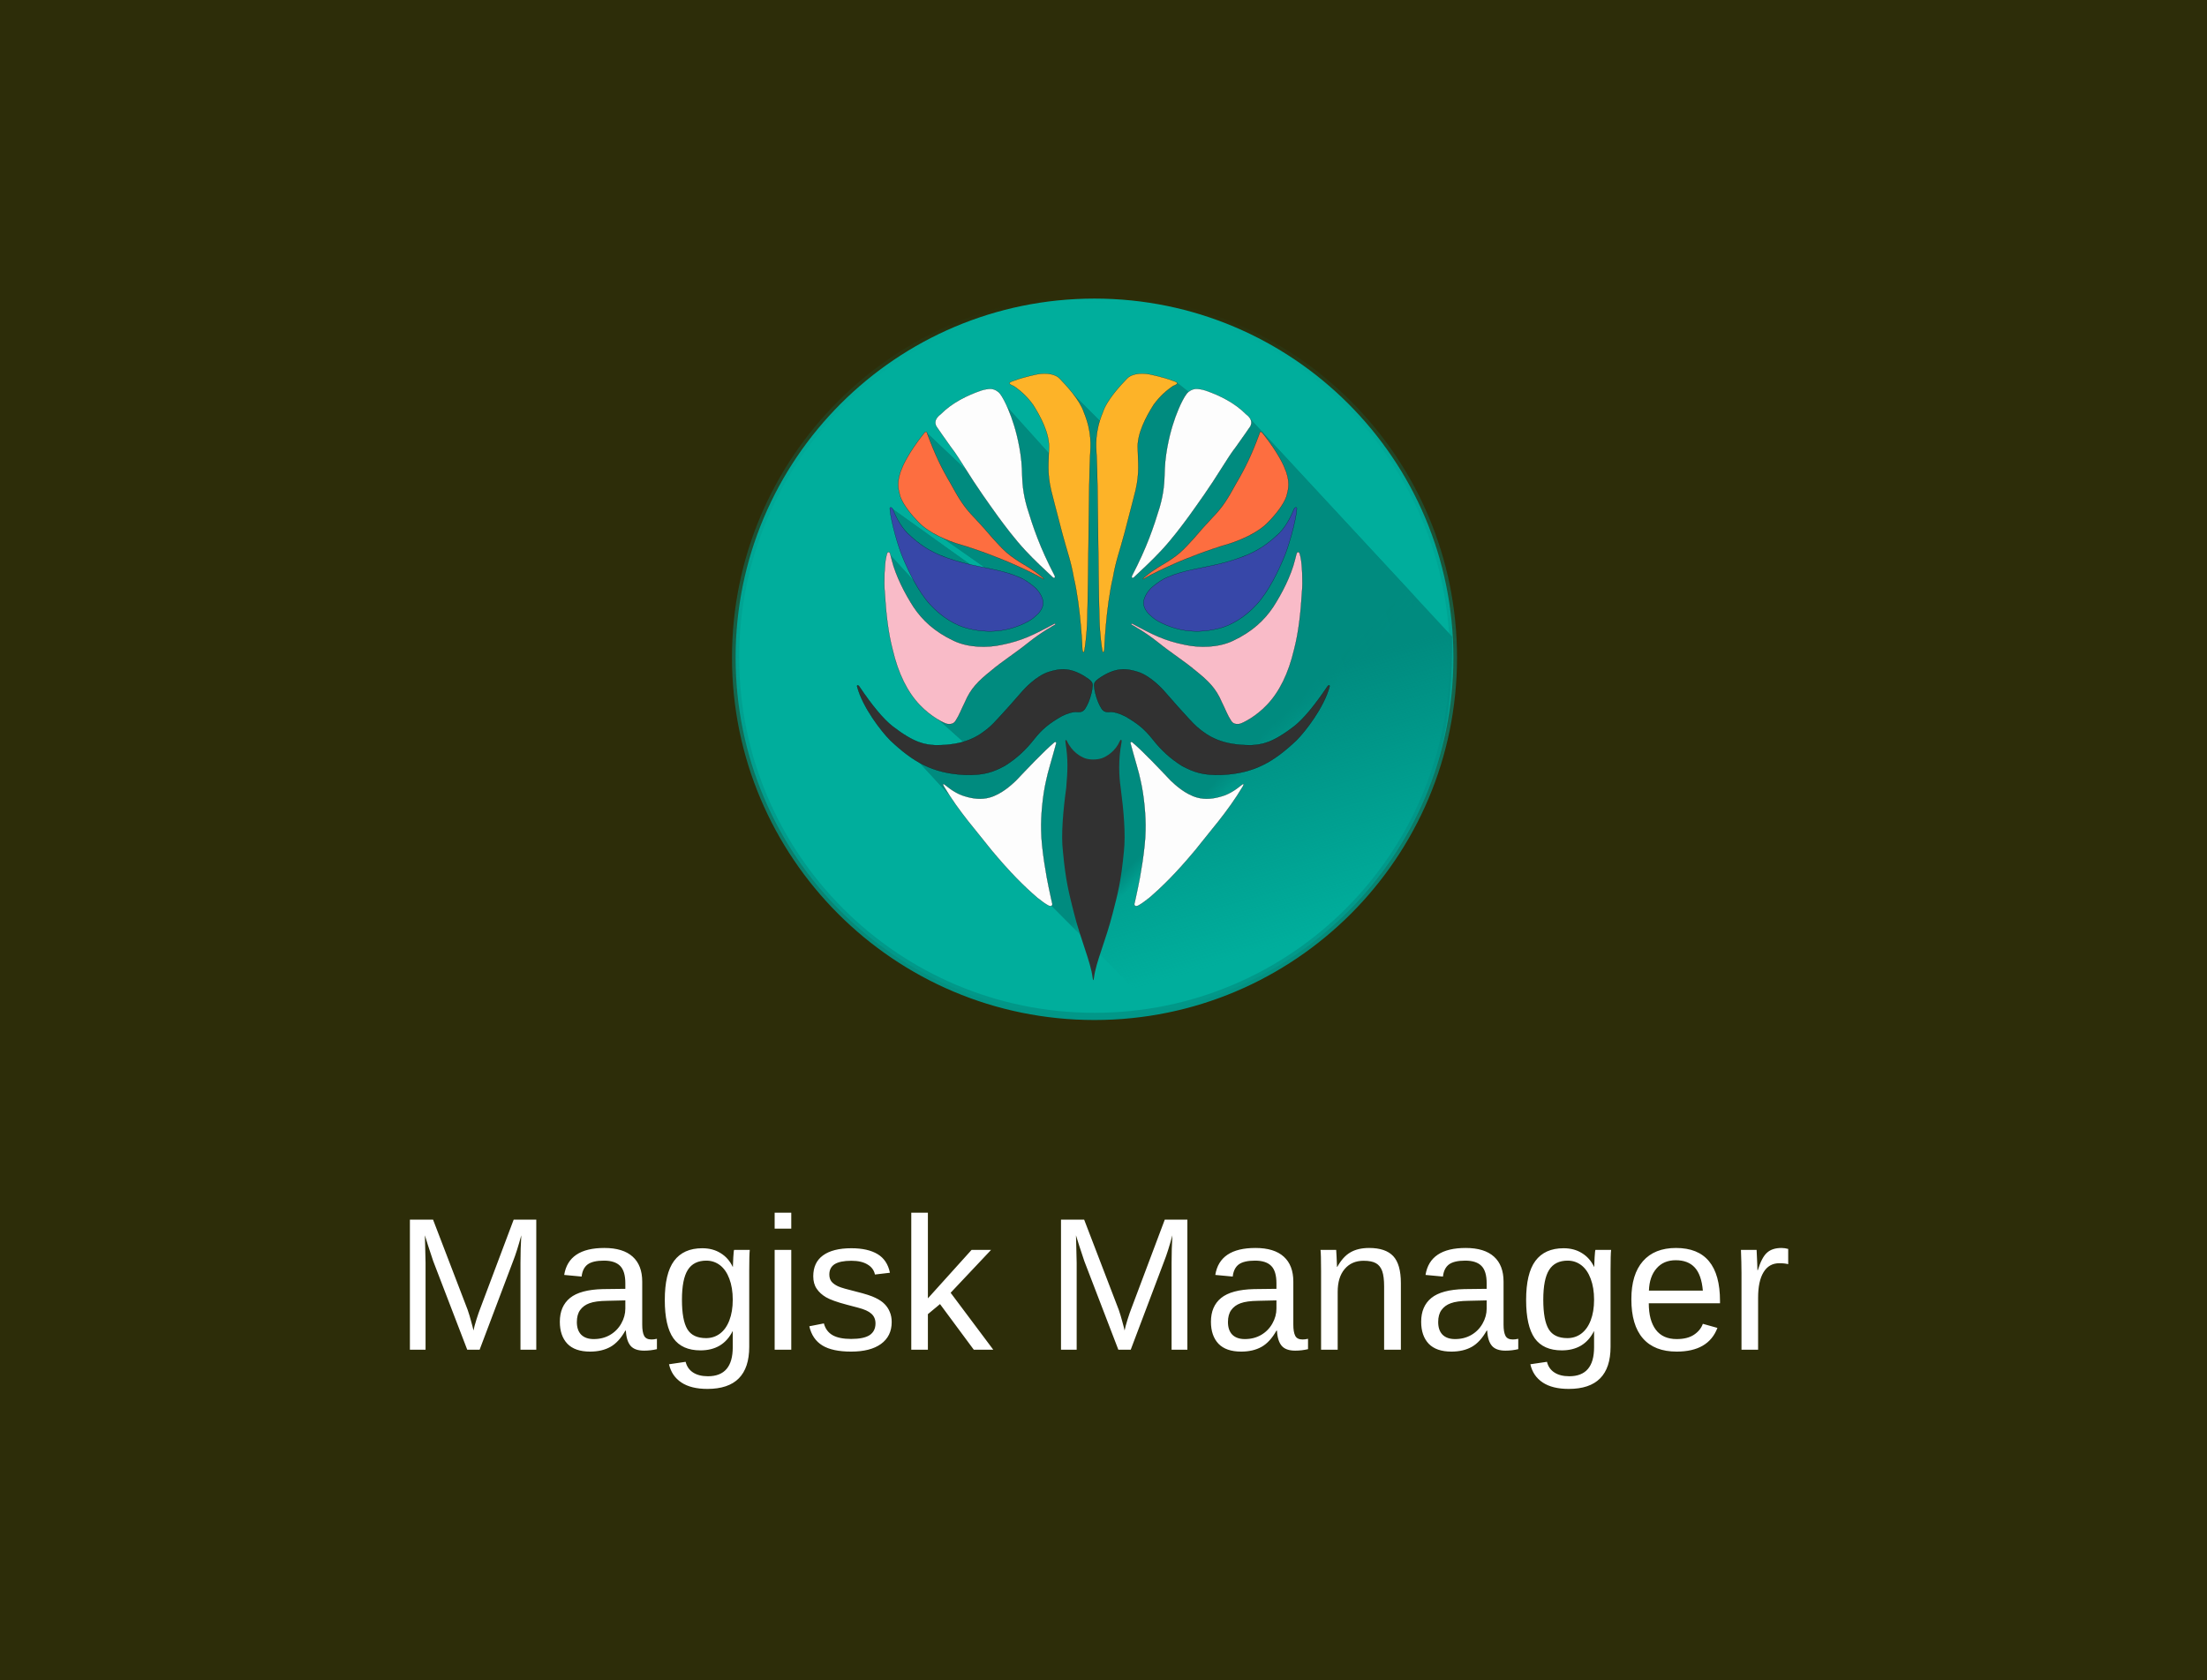
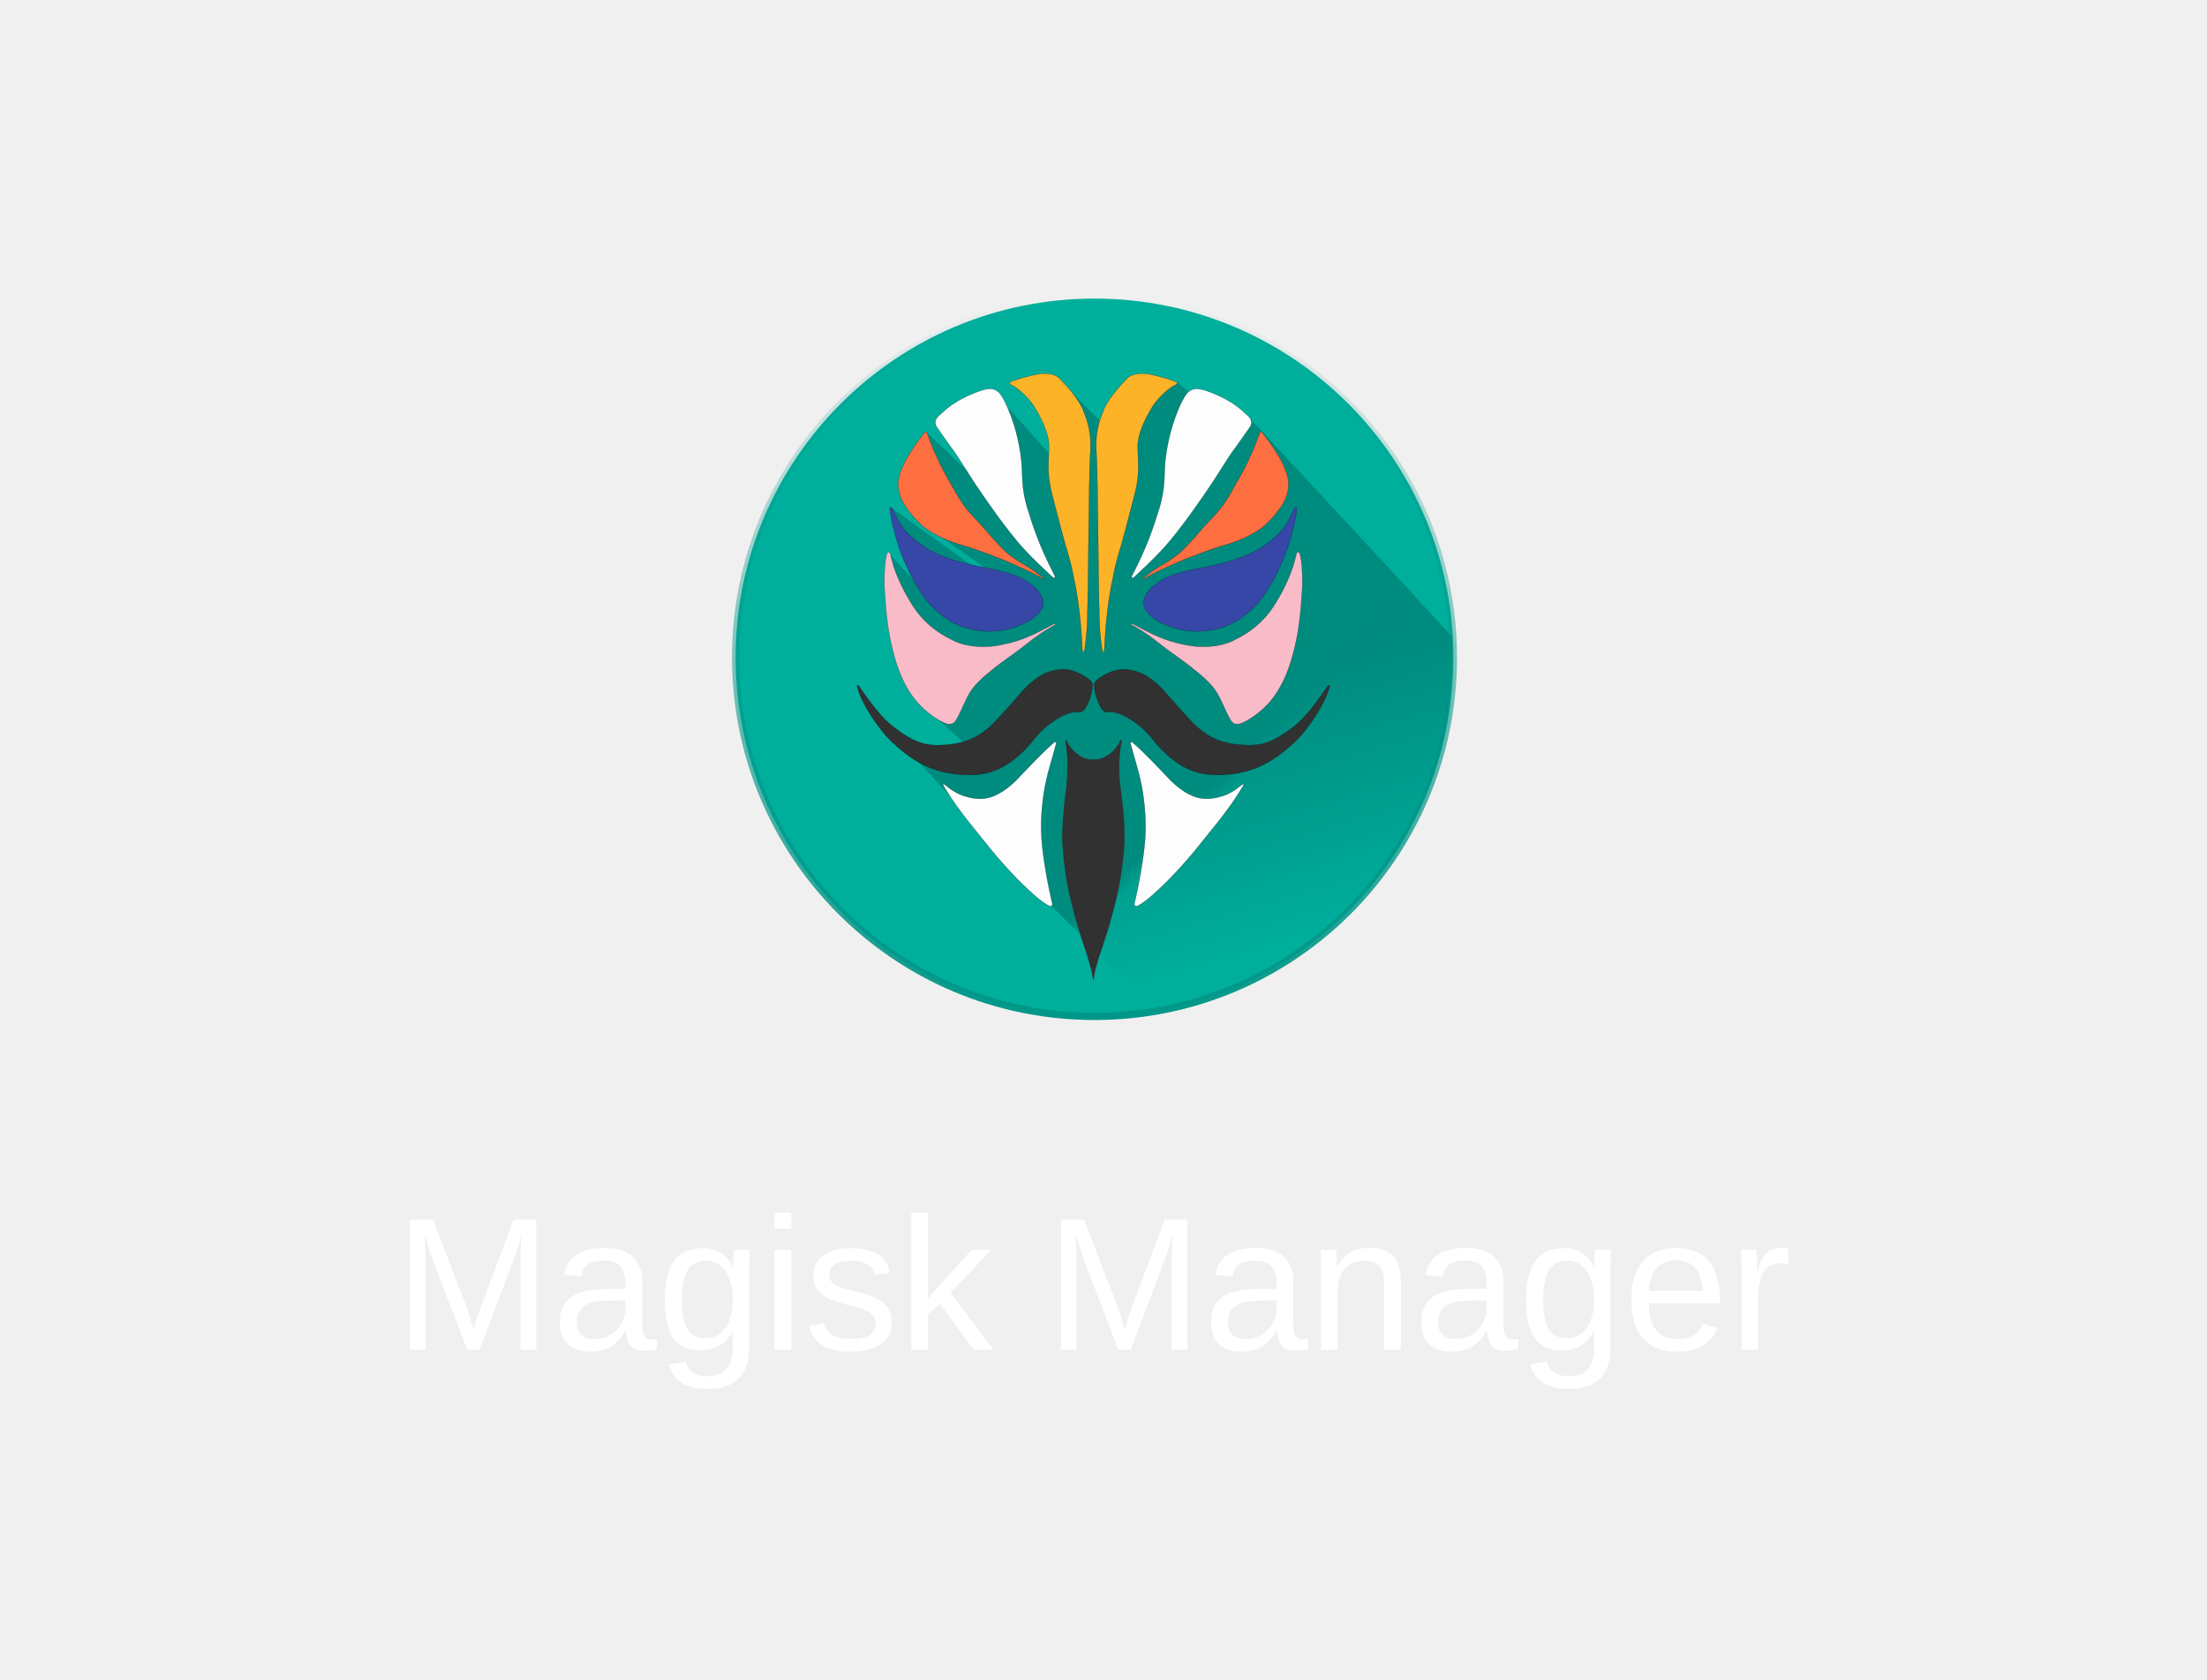
<svg xmlns="http://www.w3.org/2000/svg" xmlns:xlink="http://www.w3.org/1999/xlink" version="1.1" id="svg825" width="67mm" height="51mm" viewBox="0 0 253.228 192.756">
  <defs id="defs829">
    <linearGradient id="linearGradient1780">
      <stop style="stop-color:#019788;stop-opacity:1;" offset="0" id="stop1776" />
      <stop style="stop-color:#019788;stop-opacity:0;" offset="1" id="stop1778" />
    </linearGradient>
    <linearGradient id="linearGradient1711">
      <stop style="stop-color:#008b7f;stop-opacity:1;" offset="0" id="stop1707" />
      <stop style="stop-color:#008b7f;stop-opacity:0;" offset="1" id="stop1709" />
    </linearGradient>
    <linearGradient xlink:href="#linearGradient1711" id="linearGradient1713" x1="1064.29" y1="165.366" x2="1104.074" y2="303.562" gradientUnits="userSpaceOnUse" gradientTransform="matrix(0.2541206,0,0,0.2541206,-122.1329,8.222746)" />
    <linearGradient xlink:href="#linearGradient1711" id="linearGradient1713-6" x1="993.817" y1="270.765" x2="1000.119" y2="277.092" gradientUnits="userSpaceOnUse" gradientTransform="matrix(0.2541206,0,0,0.2541206,-122.1329,8.222743)" />
    <linearGradient xlink:href="#linearGradient1780" id="linearGradient1782" x1="599.277" y1="593.785" x2="599.277" y2="190.048" gradientUnits="userSpaceOnUse" gradientTransform="matrix(0.2541206,0,0,0.2541206,-25.2965,-54.02023)" />
  </defs>
-   <rect style="opacity:1;fill:#2d2d09;fill-opacity:1;stroke:#403d72;stroke-width:4.042;stroke-linecap:round;stroke-linejoin:round;stroke-miterlimit:4;stroke-dasharray:none;stroke-dashoffset:19.011;stroke-opacity:1;paint-order:markers fill stroke" id="rect926" width="457.432" height="227.751" x="-96.505" y="-12.799" />
  <g id="g3219" transform="matrix(0.805708,0,0,0.805708,23.12404,38.71938)">
    <circle cx="127.166" cy="45.574" r="51.111" id="path1411" style="opacity:1;fill:#00ae9c;fill-opacity:1;stroke:url(#linearGradient1782);stroke-width:1.027;stroke-linecap:round;stroke-linejoin:round;stroke-miterlimit:4;stroke-dasharray:none;stroke-dashoffset:19.011;stroke-opacity:1;paint-order:markers fill stroke" />
    <path id="path1590-4" d="m 149.466,11.726 28.629,30.872 c 0.028,5.283 -0.215,11.372 -1.898,17.425 -1.363,4.905 -3.85,9.853 -6.489,13.799 -3.876,5.796 -9.499,11.128 -14.954,14.714 -7.743,5.091 -15.346,7.259 -18.838,7.358 l -14.892,-14.976 -19.584,-21.229 7.624,-1.57 -7.4,-6.653 -3.85,-20.78 6.354,6.952 -5.738,-13.209 13.026,9.322 0.748,-0.523 -9.232,-6.466 0.262,-13.231 8.036,7.587 3.027,-11.698 6.802,7.55 2.99,-8.933 3.999,3.999 10.727,-5.681 3.7,2.953 z" style="opacity:1;fill:url(#linearGradient1713);fill-opacity:1;stroke:none;stroke-width:0.025;stroke-linecap:butt;stroke-linejoin:miter;stroke-miterlimit:4;stroke-dasharray:none;stroke-opacity:1" />
    <path id="path1590-4-7" d="m 149.466,11.726 28.629,30.872 c 0.028,5.283 -0.215,11.372 -1.898,17.425 -1.363,4.905 -3.85,9.853 -6.489,13.799 -3.876,5.796 -9.499,11.128 -14.954,14.714 -7.743,5.091 -15.346,7.259 -18.838,7.358 l -14.892,-14.976 -19.584,-21.229 7.624,-1.57 -7.4,-6.653 -3.85,-20.78 6.354,6.952 -5.738,-13.209 13.026,9.322 0.747,-0.523 -9.232,-6.466 0.262,-13.231 8.036,7.587 3.027,-11.698 6.802,7.55 2.99,-8.933 3.999,3.999 10.727,-5.681 3.7,2.953 z" style="opacity:1;fill:url(#linearGradient1713-6);fill-opacity:1;stroke:none;stroke-width:0.025;stroke-linecap:butt;stroke-linejoin:miter;stroke-miterlimit:4;stroke-dasharray:none;stroke-opacity:1" />
    <g transform="matrix(0.2541206,0,0,0.2541206,-25.2965,-54.02023)" id="g1588">
      <g id="g1533">
        <path id="path1393" d="m 554.765,239.846 c 3.135,2.207 6.837,5.041 10.745,10.421 3.88,6.089 9.55,16.26 8.901,24.865 -0.053,7.027 -1.118,12.869 1.204,22.972 0,0 2.987,11.875 6.225,24.092 2.826,10.664 4.86,15.503 6.496,25.018 3.99,17.056 4.821,40.29 4.821,40.29 0.251,1.882 0.89,2.059 1.205,0.142 0.124,-0.756 1.297,-7.458 1.568,-17.38 0.77,-28.176 0.749,-74.89 1.563,-91.034 0.376,-6.024 1.065,-13.655 -3.453,-24.636 -2.259,-6.965 -9.814,-15.079 -13.516,-18.907 -2.008,-2.322 -7.086,-3.603 -12.67,-2.473 0,0 -7.386,1.461 -13.088,3.592 -1.291,0.425 -2.524,0.949 -2.46,1.448 0.088,0.686 1.872,1.323 2.46,1.589 z" style="opacity:1;fill:#fdb328;fill-opacity:1;stroke:#000000;stroke-width:0.1;stroke-linecap:butt;stroke-linejoin:miter;stroke-miterlimit:4;stroke-dasharray:none;stroke-opacity:1" />
        <path id="path1395" d="m 536.394,242.323 c -7.748,2.633 -16.298,6.868 -22.538,13.158 -3.219,2.457 -3.666,4.685 -2.527,6.919 0,0 5.825,8.447 8.084,11.522 2.949,3.765 5.029,7.335 7.413,10.974 7.467,11.985 13.428,20.205 19.138,28.174 3.778,5.15 9.107,12.269 15.009,18.658 5.164,5.59 10.781,10.751 15.612,15.289 0.941,0.753 1.506,0.063 1.067,-0.941 -8.346,-16.001 -12.015,-27.076 -15.466,-38.308 -2.322,-8.157 -2.678,-13.311 -2.886,-21.648 -0.44,-10.692 -3.51,-21.845 -4.828,-25.61 -0.997,-3.428 -4.393,-12.476 -7.531,-16.523 -0.651,-0.847 -2.682,-2.52 -5.166,-2.61 -1.16,-0.042 -3.812,0.362 -5.381,0.945 z" style="fill:#fdfdfd;fill-opacity:1;stroke:#000000;stroke-width:0.1;stroke-linecap:butt;stroke-linejoin:miter;stroke-miterlimit:4;stroke-dasharray:none;stroke-opacity:1" />
        <path id="path1397" d="m 504.297,266.418 c -8.848,11.044 -11.931,18.675 -11.931,18.675 -3.701,8.346 -2.319,12.554 -1.262,16.563 1.597,4.647 6.354,10.482 9.995,14.174 6.149,6.651 17.13,10.73 21.523,12.173 13.554,3.953 24.974,8.659 30.119,10.856 5.977,2.651 12.973,5.773 18.119,8.91 0.891,0.552 0.978,0.191 -0.244,-0.847 -2.039,-1.788 -6.071,-4.758 -10.964,-7.533 -1.923,-1.15 -5.87,-3.62 -8.831,-6.2 -3.327,-2.899 -5.514,-5.622 -7.914,-8.134 -3.836,-4.46 -5.961,-6.929 -10.153,-11.369 -5.748,-5.85 -8.732,-10.647 -13.376,-19.181 -5.226,-8.866 -8.662,-16.014 -12.909,-27.369 -0.405,-1.082 -0.433,-1.656 -0.812,-1.717 -0.586,-0.095 -0.953,0.482 -1.361,0.998 z" style="opacity:1;fill:#fd6e40;fill-opacity:1;stroke:#000000;stroke-width:0.1;stroke-linecap:butt;stroke-linejoin:miter;stroke-miterlimit:4;stroke-dasharray:none;stroke-opacity:1" />
        <path id="path1399" d="m 486.886,308.708 c -0.627,-1.192 -1.801,-1.213 -1.612,0.042 0.639,7.395 4.923,22.095 7.37,27.491 2.906,7.013 8.423,18.597 15.064,25.88 6.688,7.334 14.701,12.059 21.691,13.635 10.403,2.549 21.502,2.259 33.382,-4.016 2.558,-1.462 3.639,-2.51 5.773,-4.518 0.539,-0.665 1.868,-2.214 2.359,-4.102 0.482,-1.852 0.329,-3.284 -0.665,-5.499 -0.583,-1.23 -1.778,-3.445 -4.335,-5.516 -2.4,-1.944 -4.921,-3.888 -8.429,-5.307 -4.287,-1.862 -9.368,-3.255 -14.706,-4.359 -5.442,-1.125 -11.569,-2.28 -16.99,-3.729 -13.303,-3.702 -21.091,-7.319 -30.749,-16.548 -4.564,-4.805 -6.992,-10.642 -8.153,-13.455 z" style="fill:#3747a8;fill-opacity:1;stroke:#000000;stroke-width:0.1;stroke-linecap:butt;stroke-linejoin:miter;stroke-miterlimit:4;stroke-dasharray:none;stroke-opacity:1" />
        <path id="path1401" d="m 483.148,335.85 c 0.477,-2.058 0.564,-2.953 1.444,-3.011 0.895,-0.059 1.065,1.937 1.758,4.364 2.255,9.137 7.43,19.006 12.167,26.358 4.833,7.242 11.671,13.867 22.656,19.017 8.054,3.776 18.408,4.046 26.872,2.192 11.354,-2.287 17.737,-5.563 29.098,-11.633 0.761,-0.557 1.257,0.169 0.627,0.482 0,0 -7.385,3.998 -14.672,9.83 -8.178,6.555 -14.647,10.44 -21.213,15.998 -7.025,5.636 -11.283,9.813 -14.511,17.443 -2.042,4.078 -3.317,7.583 -5.138,10.291 -0.899,1.552 -2.184,2.296 -4.716,1.969 -1.552,-0.163 -9.365,-4.089 -15.529,-10.68 -6.948,-7.282 -12.058,-17.65 -15.19,-31.057 -2.457,-9.404 -3.69,-20.229 -4.403,-32.206 -0.537,-5.448 -0.082,-15.872 0.75,-19.355 z" style="fill:#f9bbc8;fill-opacity:1;stroke:#000000;stroke-width:0.1;stroke-linecap:butt;stroke-linejoin:miter;stroke-miterlimit:4;stroke-dasharray:none;stroke-opacity:1" />
        <path id="path1403" d="m 515.949,463.135 c -1.307,-0.98 -0.834,0.274 -0.39,1.062 8.577,14.377 18.431,25.148 26.712,35.768 10.463,12.516 18.064,20.077 25.661,26.612 2.469,1.955 4.146,3.193 6.113,4.303 1.675,0.846 2.769,0.119 2.097,-1.684 0,0 -0.726,-3.131 -1.826,-8.472 -1.034,-4.592 -4.194,-22.068 -4.224,-31.922 -0.245,-8.005 0.84,-19.68 2.801,-28.012 0.778,-4.145 3.454,-12.641 5.571,-20.609 0.312,-0.883 -0.478,-1.252 -1.167,-0.624 -5.881,4.983 -15.246,14.907 -21.455,21.442 -2.326,2.178 -7.937,7.487 -14.681,9.372 -4.601,1.286 -9.392,0.714 -14.02,-0.755 -3.226,-0.939 -6.686,-2.806 -11.191,-6.482 z" style="fill:#fdfdfd;fill-opacity:1;stroke:#000000;stroke-width:0.1;stroke-linecap:butt;stroke-linejoin:miter;stroke-miterlimit:4;stroke-dasharray:none;stroke-opacity:1" />
        <path id="path1405" d="m 468.209,408.268 c -0.93,-1.303 -1.629,-0.898 -1.133,0.404 3.101,11.226 13.222,24.47 18.494,29.742 12.715,11.971 23.532,18.409 41.644,19.277 10.916,0.372 16.029,-1.647 22.355,-4.996 6.823,-4.28 11.761,-8.903 16.537,-14.981 4.528,-5.768 8.621,-8.981 15.319,-12.826 3.349,-1.737 6.553,-2.609 8.724,-2.423 2.644,0.248 3.556,-0.647 4.362,-1.578 1.365,-2.047 2.763,-4.997 3.78,-9.253 0.233,-1.299 0.461,-1.961 0.601,-3.912 0.109,-1.525 -0.697,-2.671 -2.59,-3.972 -9.353,-6.524 -15.409,-5.762 -21.673,-3.839 -7.443,2.171 -14.718,10.491 -14.718,10.491 0,0 -14.676,16.946 -18.644,20.396 -6.575,5.644 -14.205,10.339 -30.455,10.277 -5.778,-0.364 -11.444,-0.957 -23.92,-10.528 -5.358,-4.189 -11.612,-11.799 -18.683,-22.281 z" style="fill:#313131;fill-opacity:1;stroke:#000000;stroke-width:0.1;stroke-linecap:butt;stroke-linejoin:miter;stroke-miterlimit:4;stroke-dasharray:none;stroke-opacity:1" />
      </g>
      <path style="fill:#313131;fill-opacity:1;stroke:none;stroke-width:0.1;stroke-linecap:butt;stroke-linejoin:miter;stroke-miterlimit:4;stroke-dasharray:none;stroke-opacity:1" d="m 583.691,439.476 c -0.247,-1.213 0.267,-1.897 0.852,-0.703 2.827,6.082 7.602,8.68 10.086,9.622 2.741,0.942 6.43,0.896 9.257,0.039 3.196,-1.105 7.858,-4.136 10.296,-9.747 0.669,-1.287 1.198,-0.424 0.931,0.756 -1.88,9.645 -1.464,18.965 -0.487,25.456 1.713,13.02 2.828,25.945 1.817,35.625 -1.665,17.417 -3.549,23.993 -6.258,34.627 -4.015,15.766 -9.422,27.451 -10.507,36.091 -0.259,1.977 -0.505,1.968 -0.802,-0.022 -1.084,-8.875 -6.691,-21.07 -10.572,-36.656 -2.562,-10.288 -4.52,-17.214 -6.053,-34.149 -1.114,-8.994 0.149,-23.01 1.863,-35.516 0.798,-9.67 1.142,-15.58 -0.424,-25.423 z" id="path1407" />
      <g transform="matrix(-1,0,0,1,1198.627,2.565939e-4)" id="g1533-7">
        <path id="path1393-1" d="m 554.765,239.846 c 3.135,2.207 6.837,5.041 10.745,10.421 3.88,6.089 9.55,16.26 8.901,24.865 -0.053,7.027 -1.118,12.869 1.204,22.972 0,0 2.987,11.875 6.225,24.092 2.826,10.664 4.86,15.503 6.496,25.018 3.99,17.056 4.821,40.29 4.821,40.29 0.251,1.882 0.89,2.059 1.205,0.142 0.124,-0.756 1.297,-7.458 1.568,-17.38 0.77,-28.176 0.749,-74.89 1.563,-91.034 0.376,-6.024 1.065,-13.655 -3.453,-24.636 -2.259,-6.965 -9.814,-15.079 -13.516,-18.907 -2.008,-2.322 -7.086,-3.603 -12.67,-2.473 0,0 -7.386,1.461 -13.088,3.592 -1.291,0.425 -2.524,0.949 -2.46,1.448 0.088,0.686 1.872,1.323 2.46,1.589 z" style="opacity:1;fill:#fdb328;fill-opacity:1;stroke:#000000;stroke-width:0.1;stroke-linecap:butt;stroke-linejoin:miter;stroke-miterlimit:4;stroke-dasharray:none;stroke-opacity:1" />
        <path id="path1395-4" d="m 536.394,242.323 c -7.748,2.633 -16.298,6.868 -22.538,13.158 -3.219,2.457 -3.666,4.685 -2.527,6.919 0,0 5.825,8.447 8.084,11.522 2.949,3.765 5.029,7.335 7.413,10.974 7.467,11.985 13.428,20.205 19.138,28.174 3.778,5.15 9.107,12.269 15.009,18.658 5.164,5.59 10.781,10.751 15.612,15.289 0.941,0.753 1.506,0.063 1.067,-0.941 -8.346,-16.001 -12.015,-27.076 -15.466,-38.308 -2.322,-8.157 -2.678,-13.311 -2.886,-21.648 -0.44,-10.692 -3.51,-21.845 -4.828,-25.61 -0.997,-3.428 -4.393,-12.476 -7.531,-16.523 -0.651,-0.847 -2.682,-2.52 -5.166,-2.61 -1.16,-0.042 -3.812,0.362 -5.381,0.945 z" style="fill:#fdfdfd;fill-opacity:1;stroke:#000000;stroke-width:0.1;stroke-linecap:butt;stroke-linejoin:miter;stroke-miterlimit:4;stroke-dasharray:none;stroke-opacity:1" />
        <path id="path1397-8" d="m 504.297,266.418 c -8.848,11.044 -11.931,18.675 -11.931,18.675 -3.701,8.346 -2.319,12.554 -1.262,16.563 1.597,4.647 6.354,10.482 9.995,14.174 6.149,6.651 17.13,10.73 21.523,12.173 13.554,3.953 24.974,8.659 30.119,10.856 5.977,2.651 12.973,5.773 18.119,8.91 0.891,0.552 0.978,0.191 -0.244,-0.847 -2.039,-1.788 -6.071,-4.758 -10.964,-7.533 -1.923,-1.15 -5.87,-3.62 -8.831,-6.2 -3.327,-2.899 -5.514,-5.622 -7.914,-8.134 -3.836,-4.46 -5.961,-6.929 -10.153,-11.369 -5.748,-5.85 -8.732,-10.647 -13.376,-19.181 -5.226,-8.866 -8.662,-16.014 -12.909,-27.369 -0.405,-1.082 -0.433,-1.656 -0.812,-1.717 -0.586,-0.095 -0.953,0.482 -1.361,0.998 z" style="opacity:1;fill:#fd6e40;fill-opacity:1;stroke:#000000;stroke-width:0.1;stroke-linecap:butt;stroke-linejoin:miter;stroke-miterlimit:4;stroke-dasharray:none;stroke-opacity:1" />
        <path id="path1399-7" d="m 486.886,308.708 c -0.627,-1.192 -1.801,-1.213 -1.612,0.042 0.639,7.395 4.923,22.095 7.37,27.491 2.906,7.013 8.423,18.597 15.064,25.88 6.688,7.334 14.701,12.059 21.691,13.635 10.403,2.549 21.502,2.259 33.382,-4.016 2.558,-1.462 3.639,-2.51 5.773,-4.518 0.539,-0.665 1.868,-2.214 2.359,-4.102 0.482,-1.852 0.329,-3.284 -0.665,-5.499 -0.583,-1.23 -1.778,-3.445 -4.335,-5.516 -2.4,-1.944 -4.921,-3.888 -8.429,-5.307 -4.287,-1.862 -9.368,-3.255 -14.706,-4.359 -5.442,-1.125 -11.569,-2.28 -16.99,-3.729 -13.303,-3.702 -21.091,-7.319 -30.749,-16.548 -4.564,-4.805 -6.992,-10.642 -8.153,-13.455 z" style="fill:#3747a8;fill-opacity:1;stroke:#000000;stroke-width:0.1;stroke-linecap:butt;stroke-linejoin:miter;stroke-miterlimit:4;stroke-dasharray:none;stroke-opacity:1" />
        <path id="path1401-5" d="m 483.148,335.85 c 0.477,-2.058 0.564,-2.953 1.444,-3.011 0.895,-0.059 1.065,1.937 1.758,4.364 2.255,9.137 7.43,19.006 12.167,26.358 4.833,7.242 11.671,13.867 22.656,19.017 8.054,3.776 18.408,4.046 26.872,2.192 11.354,-2.287 17.737,-5.563 29.098,-11.633 0.761,-0.557 1.257,0.169 0.627,0.482 0,0 -7.385,3.998 -14.672,9.83 -8.178,6.555 -14.647,10.44 -21.213,15.998 -7.025,5.636 -11.283,9.813 -14.511,17.443 -2.042,4.078 -3.317,7.583 -5.138,10.291 -0.899,1.552 -2.184,2.296 -4.716,1.969 -1.552,-0.163 -9.365,-4.089 -15.529,-10.68 -6.948,-7.282 -12.058,-17.65 -15.19,-31.057 -2.457,-9.404 -3.69,-20.229 -4.403,-32.206 -0.537,-5.448 -0.082,-15.872 0.75,-19.355 z" style="fill:#f9bbc8;fill-opacity:1;stroke:#000000;stroke-width:0.1;stroke-linecap:butt;stroke-linejoin:miter;stroke-miterlimit:4;stroke-dasharray:none;stroke-opacity:1" />
        <path id="path1403-29" d="m 515.949,463.135 c -1.307,-0.98 -0.834,0.274 -0.39,1.062 8.577,14.377 18.431,25.148 26.712,35.768 10.463,12.516 18.064,20.077 25.661,26.612 2.469,1.955 4.146,3.193 6.113,4.303 1.675,0.846 2.769,0.119 2.097,-1.684 0,0 -0.726,-3.131 -1.826,-8.472 -1.034,-4.592 -4.194,-22.068 -4.224,-31.922 -0.245,-8.005 0.84,-19.68 2.801,-28.012 0.778,-4.145 3.454,-12.641 5.571,-20.609 0.312,-0.883 -0.478,-1.252 -1.167,-0.624 -5.881,4.983 -15.246,14.907 -21.455,21.442 -2.326,2.178 -7.937,7.487 -14.681,9.372 -4.601,1.286 -9.392,0.714 -14.02,-0.755 -3.226,-0.939 -6.686,-2.806 -11.191,-6.482 z" style="fill:#fdfdfd;fill-opacity:1;stroke:#000000;stroke-width:0.1;stroke-linecap:butt;stroke-linejoin:miter;stroke-miterlimit:4;stroke-dasharray:none;stroke-opacity:1" />
        <path id="path1405-9" d="m 468.209,408.268 c -0.93,-1.303 -1.629,-0.898 -1.133,0.404 3.101,11.226 13.222,24.47 18.494,29.742 12.715,11.971 23.532,18.409 41.644,19.277 10.916,0.372 16.029,-1.647 22.355,-4.996 6.823,-4.28 11.761,-8.903 16.537,-14.981 4.528,-5.768 8.621,-8.981 15.319,-12.826 3.349,-1.737 6.553,-2.609 8.724,-2.423 2.644,0.248 3.556,-0.647 4.362,-1.578 1.365,-2.047 2.763,-4.997 3.78,-9.253 0.233,-1.299 0.461,-1.961 0.601,-3.912 0.109,-1.525 -0.697,-2.671 -2.59,-3.972 -9.353,-6.524 -15.409,-5.762 -21.673,-3.839 -7.443,2.171 -14.718,10.491 -14.718,10.491 0,0 -14.676,16.946 -18.644,20.396 -6.575,5.644 -14.205,10.339 -30.455,10.277 -5.778,-0.364 -11.444,-0.957 -23.92,-10.528 -5.358,-4.189 -11.612,-11.799 -18.683,-22.281 z" style="fill:#313131;fill-opacity:1;stroke:#000000;stroke-width:0.1;stroke-linecap:butt;stroke-linejoin:miter;stroke-miterlimit:4;stroke-dasharray:none;stroke-opacity:1" />
      </g>
    </g>
  </g>
  <text xml:space="preserve" style="font-style:normal;font-variant:normal;font-weight:normal;font-stretch:normal;font-size:21.683px;line-height:1.25;font-family:Arial;-inkscape-font-specification:'Arial, Normal';font-variant-ligatures:normal;font-variant-caps:normal;font-variant-numeric:normal;text-align:start;letter-spacing:0px;word-spacing:0px;writing-mode:lr-tb;text-anchor:start;opacity:1;fill:#ffffff;fill-opacity:1;stroke:none;stroke-width:0.813;" x="45.249" y="154.859" id="text1797">
    <tspan id="tspan1795" x="45.249" y="154.859" style="font-style:normal;font-variant:normal;font-weight:normal;font-stretch:normal;font-size:21.684px;font-family:Arial;-inkscape-font-specification:'Arial, Normal';font-variant-ligatures:normal;font-variant-caps:normal;font-variant-numeric:normal;font-feature-settings:normal;text-align:start;writing-mode:lr-tb;text-anchor:start;fill:#ffffff;fill-opacity:1;stroke-width:0.813;">Magisk Manager</tspan>
  </text>
</svg>
